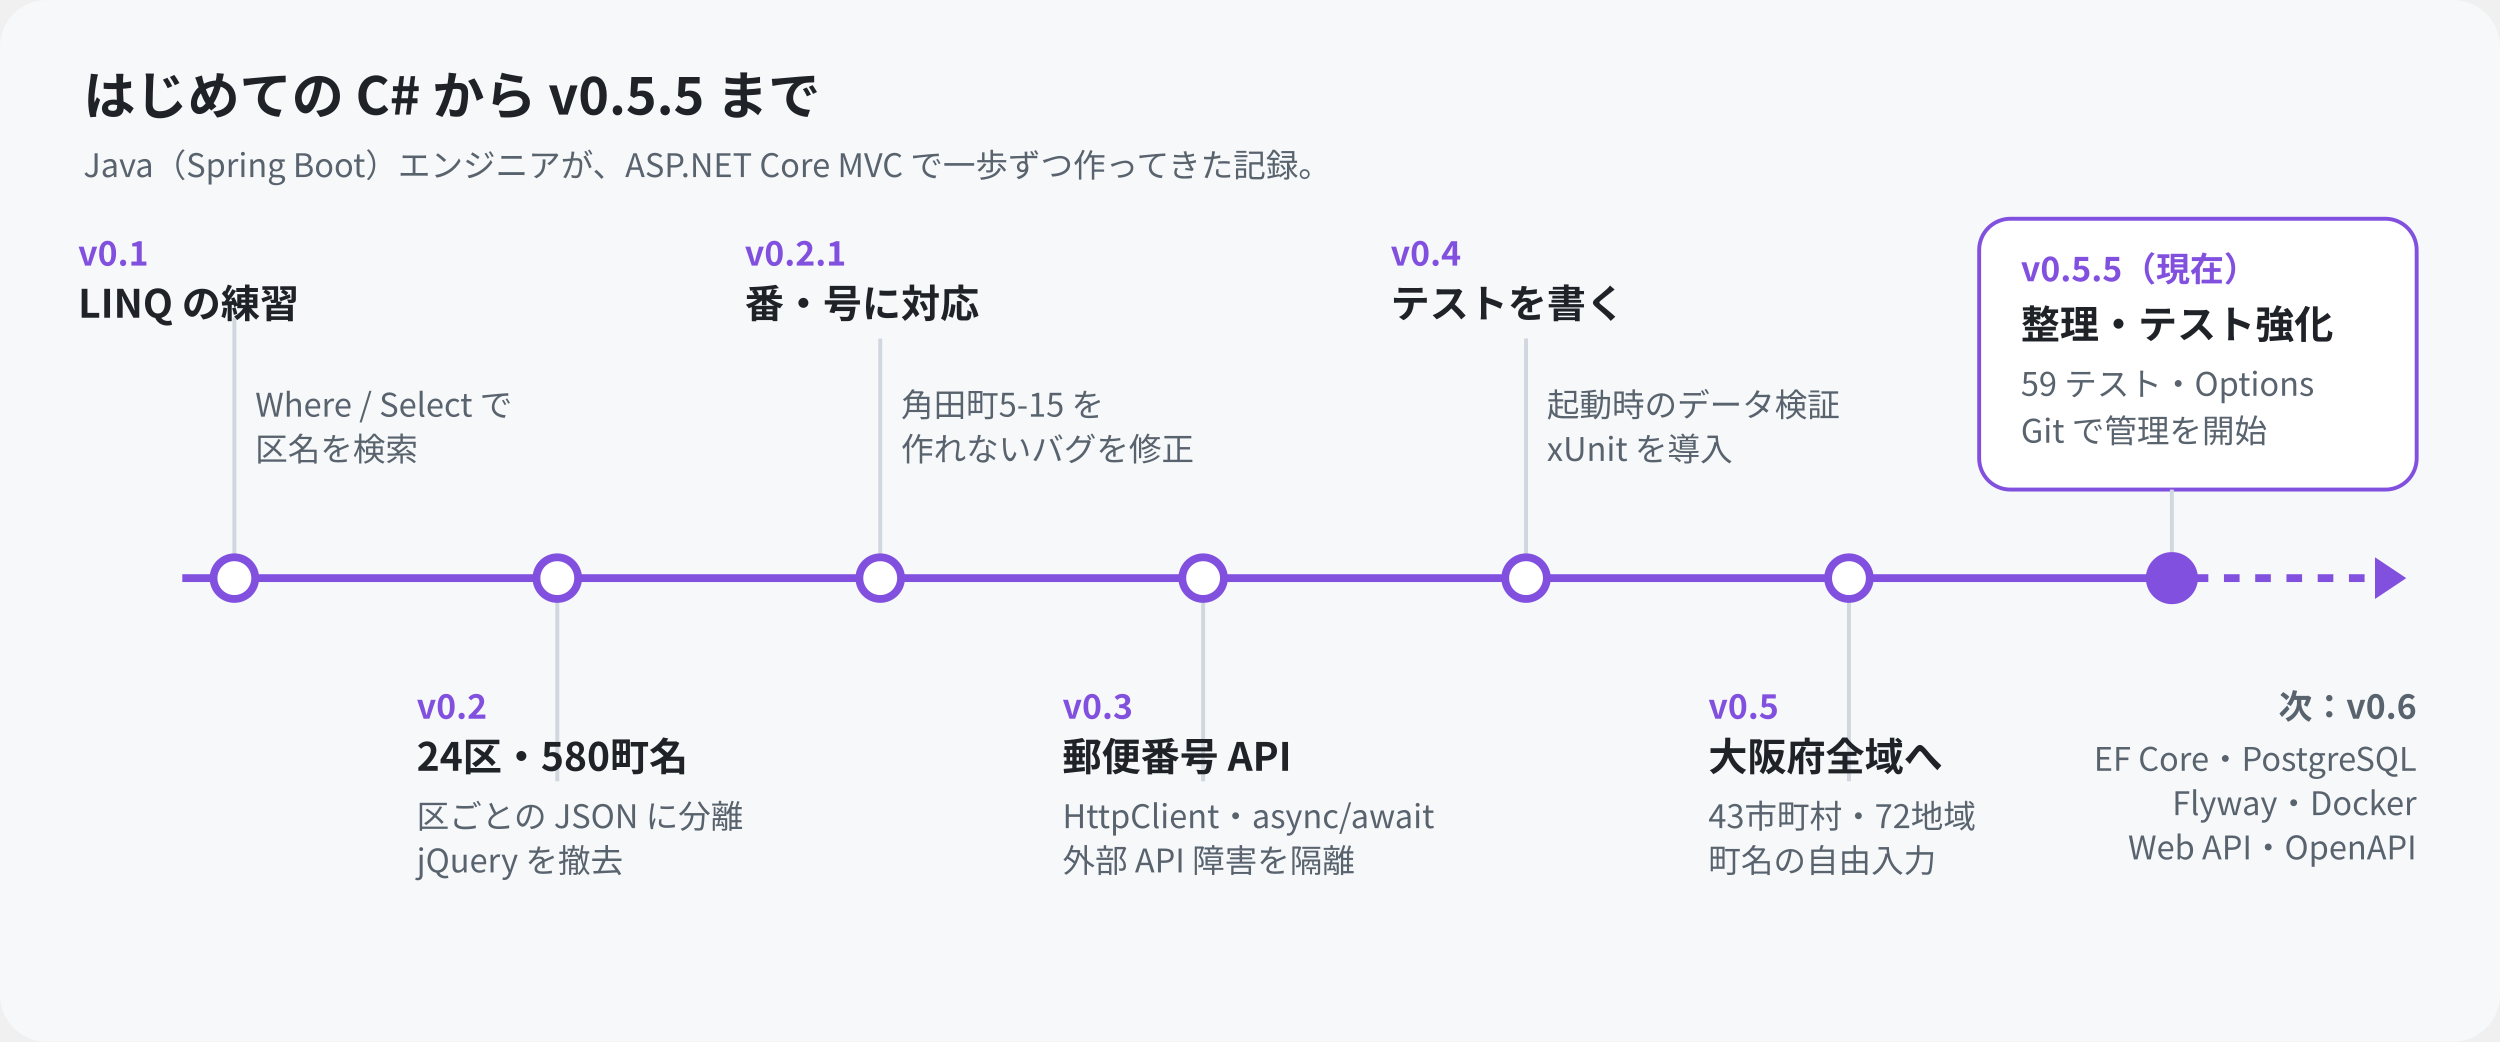
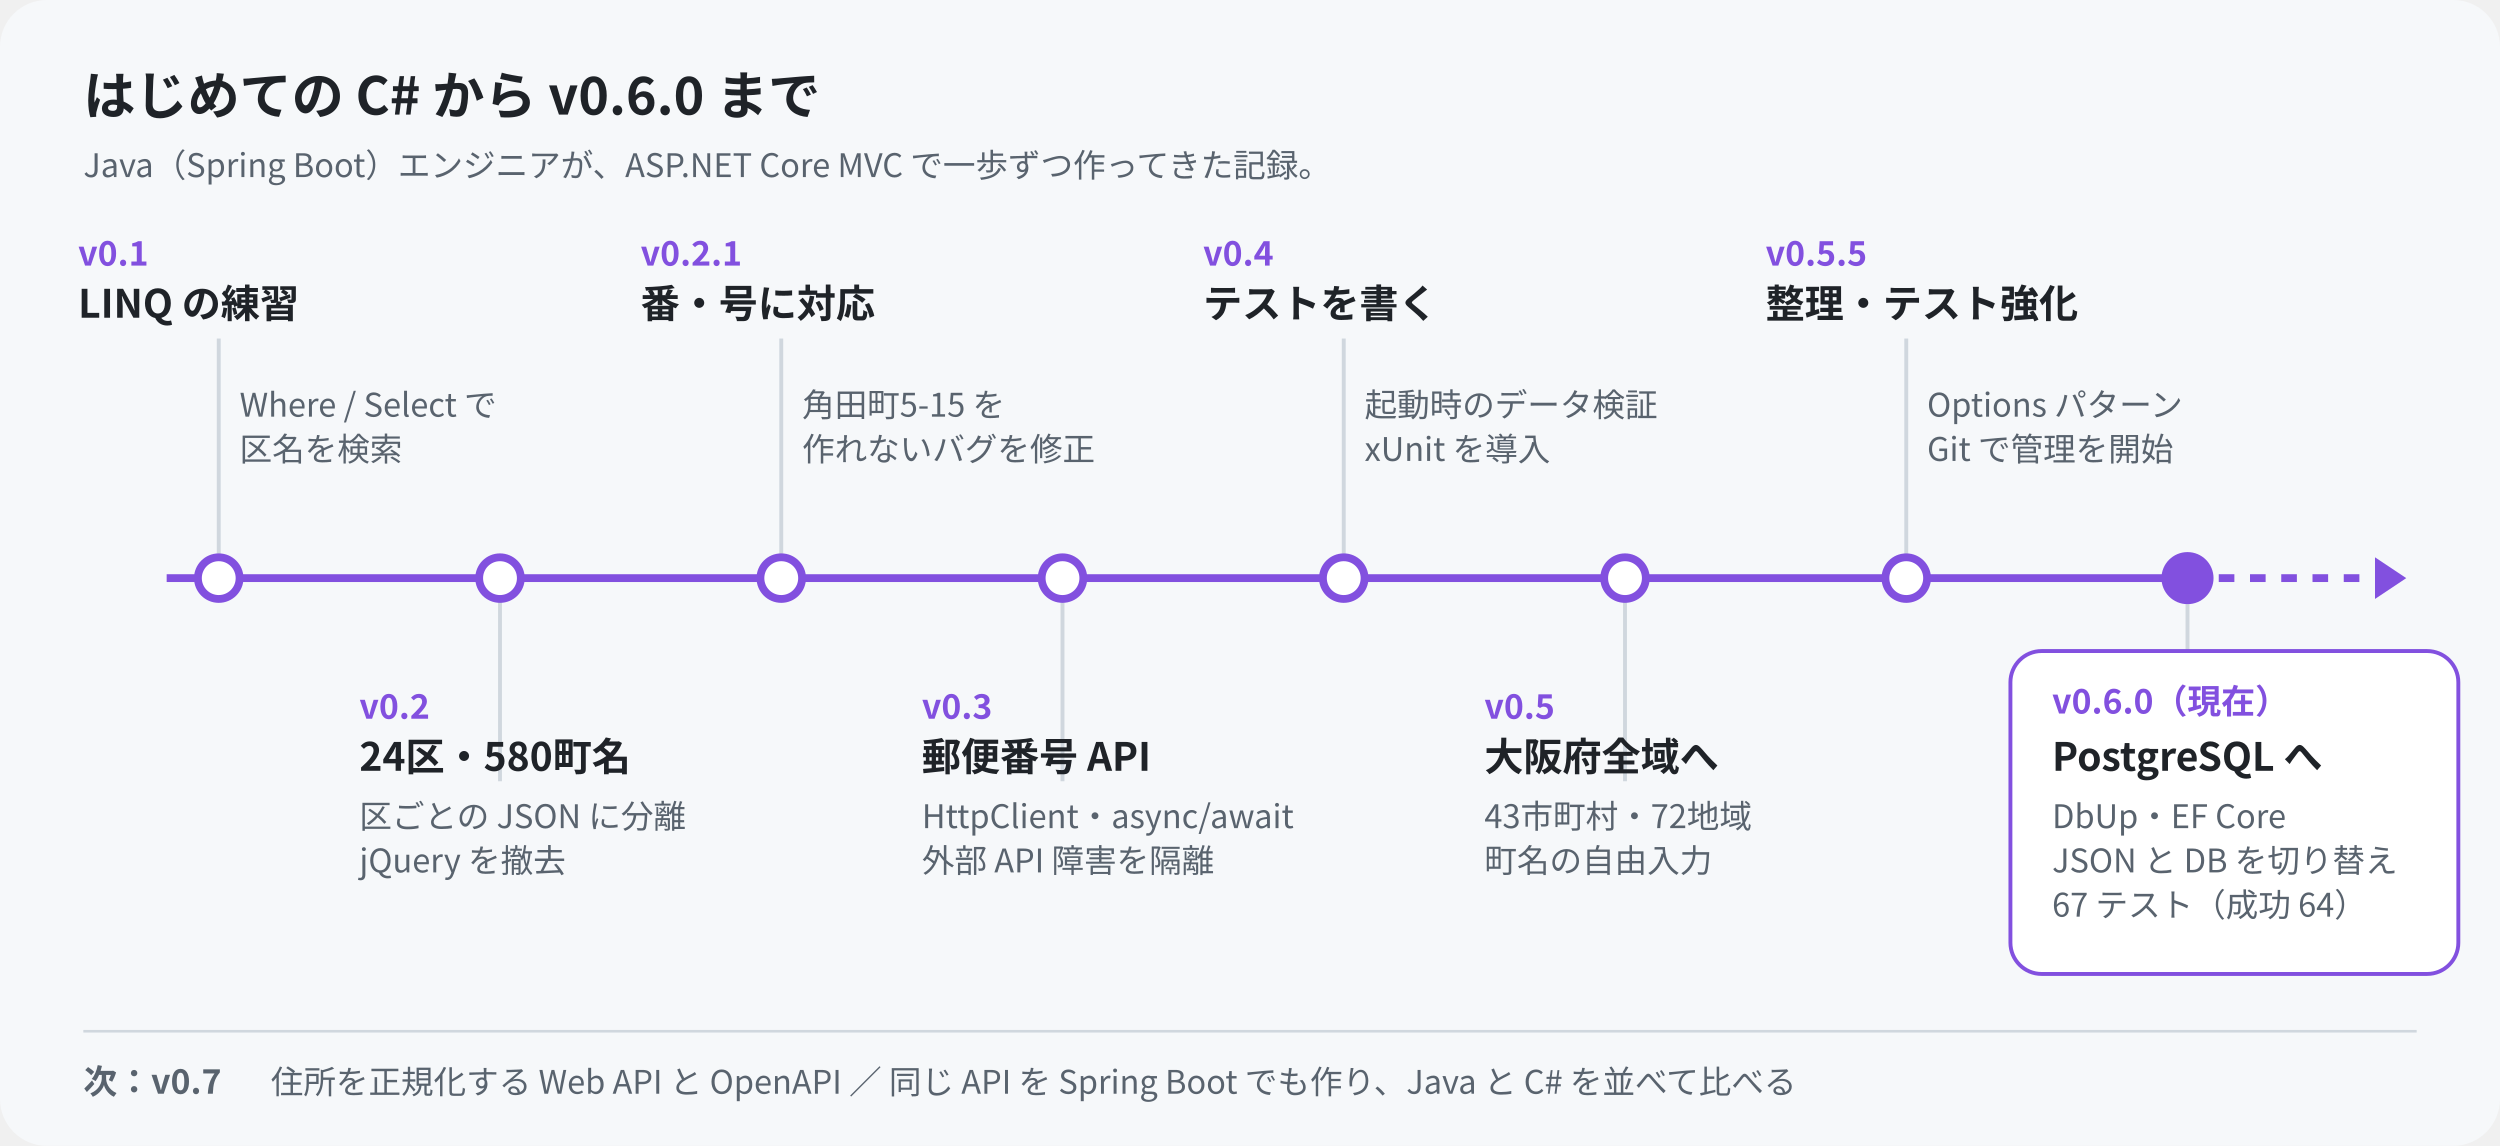
- <svg xmlns="http://www.w3.org/2000/svg" viewBox="0 0 960 400" width="960" height="400" role="img" aria-labelledby="t d">
+ <svg xmlns="http://www.w3.org/2000/svg" viewBox="0 0 960 440" width="960" height="440" role="img" aria-labelledby="t d">
  <style>
    text { font-family: "Noto Sans JP", "Noto Sans CJK JP", "Hiragino Sans", "Yu Gothic UI", Meiryo, sans-serif; fill: #1f2328; }
    .h { font-size: 20px; font-weight: 700; }
    .v { font-size: 13px; font-weight: 700; fill: #8250df; }
    .t { font-size: 15px; font-weight: 700; }
    .s { font-size: 12.5px; fill: #59636e; }
    .dot { fill: #ffffff; stroke: #8250df; stroke-width: 3; }
    .stem { stroke: #d0d7de; stroke-width: 1.5; }
  </style>
-   <rect x="0" y="0" width="960" height="400" rx="18" fill="#f6f8fa" />
-   <text x="32" y="44" class="h">はじめての C# から v0.5.5 まで</text>
+   <rect x="0" y="0" width="960" height="440" rx="18" fill="#f6f8fa" />
+   <text x="32" y="44" class="h">はじめての C# から v0.6.0 まで</text>
  <text x="32" y="68" class="s">Java（Spring Boot）エンジニアが、ASP.NET Core MVC で一歩ずつ作ってきた記録。</text>
-   <line x1="70" y1="222" x2="842" y2="222" stroke="#8250df" stroke-width="3" />
-   <line x1="842" y1="222" x2="918" y2="222" stroke="#8250df" stroke-width="3" stroke-dasharray="6 6" />
+   <line x1="64" y1="222" x2="840" y2="222" stroke="#8250df" stroke-width="3" />
+   <line x1="840" y1="222" x2="918" y2="222" stroke="#8250df" stroke-width="3" stroke-dasharray="6 6" />
  <path d="M912 214 L924 222 L912 230 z" fill="#8250df" />
-   <line x1="90" y1="122" x2="90" y2="214" class="stem" />
-   <circle cx="90" cy="222" r="8" class="dot" />
+   <line x1="84" y1="130" x2="84" y2="214" class="stem" />
+   <circle cx="84" cy="222" r="8" class="dot" />
  <text x="30" y="102" class="v">v0.1</text>
-   <text x="30" y="122" class="t" dy="-0">LINQ の練習</text>
-   <text x="98" y="160" class="s">Where / Select で</text>
-   <text x="98" y="177" class="s">区名を検索</text>
-   <line x1="214" y1="230" x2="214" y2="300" class="stem" />
-   <circle cx="214" cy="222" r="8" class="dot" />
-   <text x="160" y="276" class="v">v0.2</text>
-   <text x="160" y="296" class="t">24区・580町名</text>
-   <text x="160" y="318" class="s">区ごとの JSON に分離</text>
-   <text x="160" y="335" class="s">jQuery を撤去</text>
-   <line x1="338" y1="130" x2="338" y2="214" class="stem" />
-   <circle cx="338" cy="222" r="8" class="dot" />
-   <text x="286" y="102" class="v">v0.2.1</text>
-   <text x="286" y="122" class="t">番・号に対応</text>
-   <text x="346" y="160" class="s">角田町5-15 を</text>
-   <text x="346" y="177" class="s">作れないバグを修正</text>
-   <line x1="462" y1="230" x2="462" y2="300" class="stem" />
-   <circle cx="462" cy="222" r="8" class="dot" />
-   <text x="408" y="276" class="v">v0.3</text>
-   <text x="408" y="296" class="t">郵便番号 API</text>
-   <text x="408" y="318" class="s">HttpClient・async/await</text>
-   <text x="408" y="335" class="s">外部 API 障害を隔離</text>
-   <line x1="586" y1="130" x2="586" y2="214" class="stem" />
-   <circle cx="586" cy="222" r="8" class="dot" />
-   <text x="534" y="102" class="v">v0.4</text>
-   <text x="534" y="122" class="t">テストを書く</text>
-   <text x="594" y="160" class="s">起動時のデータ検証</text>
-   <text x="594" y="177" class="s">xUnit を導入</text>
-   <line x1="710" y1="230" x2="710" y2="300" class="stem" />
-   <circle cx="710" cy="222" r="8" class="dot" />
-   <text x="656" y="276" class="v">v0.5</text>
-   <text x="656" y="296" class="t">大阪府全域へ</text>
-   <text x="656" y="318" class="s">43市町村・72地域</text>
-   <text x="656" y="335" class="s">町名の自由入力</text>
-   <rect x="760" y="84" width="168" height="104" rx="12" fill="#ffffff" stroke="#8250df" stroke-width="1.5" />
-   <line x1="834" y1="188" x2="834" y2="212" class="stem" />
-   <circle cx="834" cy="222" r="10" fill="#8250df" />
-   <text x="776" y="108" class="v">v0.5.5（現在）</text>
-   <text x="776" y="130" class="t">整理・テスト強化</text>
-   <text x="776" y="152" class="s">59 テスト・Options</text>
-   <text x="776" y="170" class="s">Git で管理を開始</text>
-   <text x="928" y="276" text-anchor="end" class="v" style="fill:#59636e">次：v0.6</text>
-   <text x="928" y="296" text-anchor="end" class="s">EF Core・PostgreSQL</text>
-   <text x="928" y="313" text-anchor="end" class="s">Flyway・Docker</text>
-   <text x="928" y="330" text-anchor="end" class="s">Web API・OpenAPI</text>
+   <text x="30" y="122" class="t">LINQ の練習</text>
+   <text x="92" y="160" class="s">Where / Select で</text>
+   <text x="92" y="177" class="s">区名を検索</text>
+   <line x1="192" y1="230" x2="192" y2="300" class="stem" />
+   <circle cx="192" cy="222" r="8" class="dot" />
+   <text x="138" y="276" class="v">v0.2</text>
+   <text x="138" y="296" class="t">24区・580町名</text>
+   <text x="138" y="318" class="s">区ごとの JSON に分離</text>
+   <text x="138" y="335" class="s">jQuery を撤去</text>
+   <line x1="300" y1="130" x2="300" y2="214" class="stem" />
+   <circle cx="300" cy="222" r="8" class="dot" />
+   <text x="246" y="102" class="v">v0.2.1</text>
+   <text x="246" y="122" class="t">番・号に対応</text>
+   <text x="308" y="160" class="s">角田町5-15 を</text>
+   <text x="308" y="177" class="s">作れないバグを修正</text>
+   <line x1="408" y1="230" x2="408" y2="300" class="stem" />
+   <circle cx="408" cy="222" r="8" class="dot" />
+   <text x="354" y="276" class="v">v0.3</text>
+   <text x="354" y="296" class="t">郵便番号 API</text>
+   <text x="354" y="318" class="s">HttpClient・async/await</text>
+   <text x="354" y="335" class="s">外部 API 障害を隔離</text>
+   <line x1="516" y1="130" x2="516" y2="214" class="stem" />
+   <circle cx="516" cy="222" r="8" class="dot" />
+   <text x="462" y="102" class="v">v0.4</text>
+   <text x="462" y="122" class="t">テストを書く</text>
+   <text x="524" y="160" class="s">起動時のデータ検証</text>
+   <text x="524" y="177" class="s">xUnit を導入</text>
+   <line x1="624" y1="230" x2="624" y2="300" class="stem" />
+   <circle cx="624" cy="222" r="8" class="dot" />
+   <text x="570" y="276" class="v">v0.5</text>
+   <text x="570" y="296" class="t">大阪府全域へ</text>
+   <text x="570" y="318" class="s">43市町村・72地域</text>
+   <text x="570" y="335" class="s">町名の自由入力</text>
+   <line x1="732" y1="130" x2="732" y2="214" class="stem" />
+   <circle cx="732" cy="222" r="8" class="dot" />
+   <text x="678" y="102" class="v">v0.5.5</text>
+   <text x="678" y="122" class="t">整理・テスト強化</text>
+   <text x="740" y="160" class="s">Options パターン</text>
+   <text x="740" y="177" class="s">Git で管理を開始</text>
+   <line x1="840" y1="232" x2="840" y2="250" class="stem" />
+   <circle cx="840" cy="222" r="10" fill="#8250df" />
+   <rect x="772" y="250" width="172" height="124" rx="12" fill="#ffffff" stroke="#8250df" stroke-width="1.5" />
+   <text x="788" y="274" class="v">v0.6.0（現在）</text>
+   <text x="788" y="296" class="t">PostgreSQL へ</text>
+   <text x="788" y="318" class="s">DbUp・EF Core</text>
+   <text x="788" y="335" class="s">JSON と DB を切り替え</text>
+   <text x="788" y="352" class="s">67 テスト（成功 64）</text>
+   <line x1="32" y1="396" x2="928" y2="396" stroke="#d0d7de" stroke-width="1" />
+   <text x="32" y="420" class="v" style="fill:#59636e">次：v0.7</text>
+   <text x="104" y="420" class="s">住所を正規化する Web API と OpenAPI ／ 同じ API を Spring Boot でも作り、Java と C# を並べて比べる</text>
</svg>
